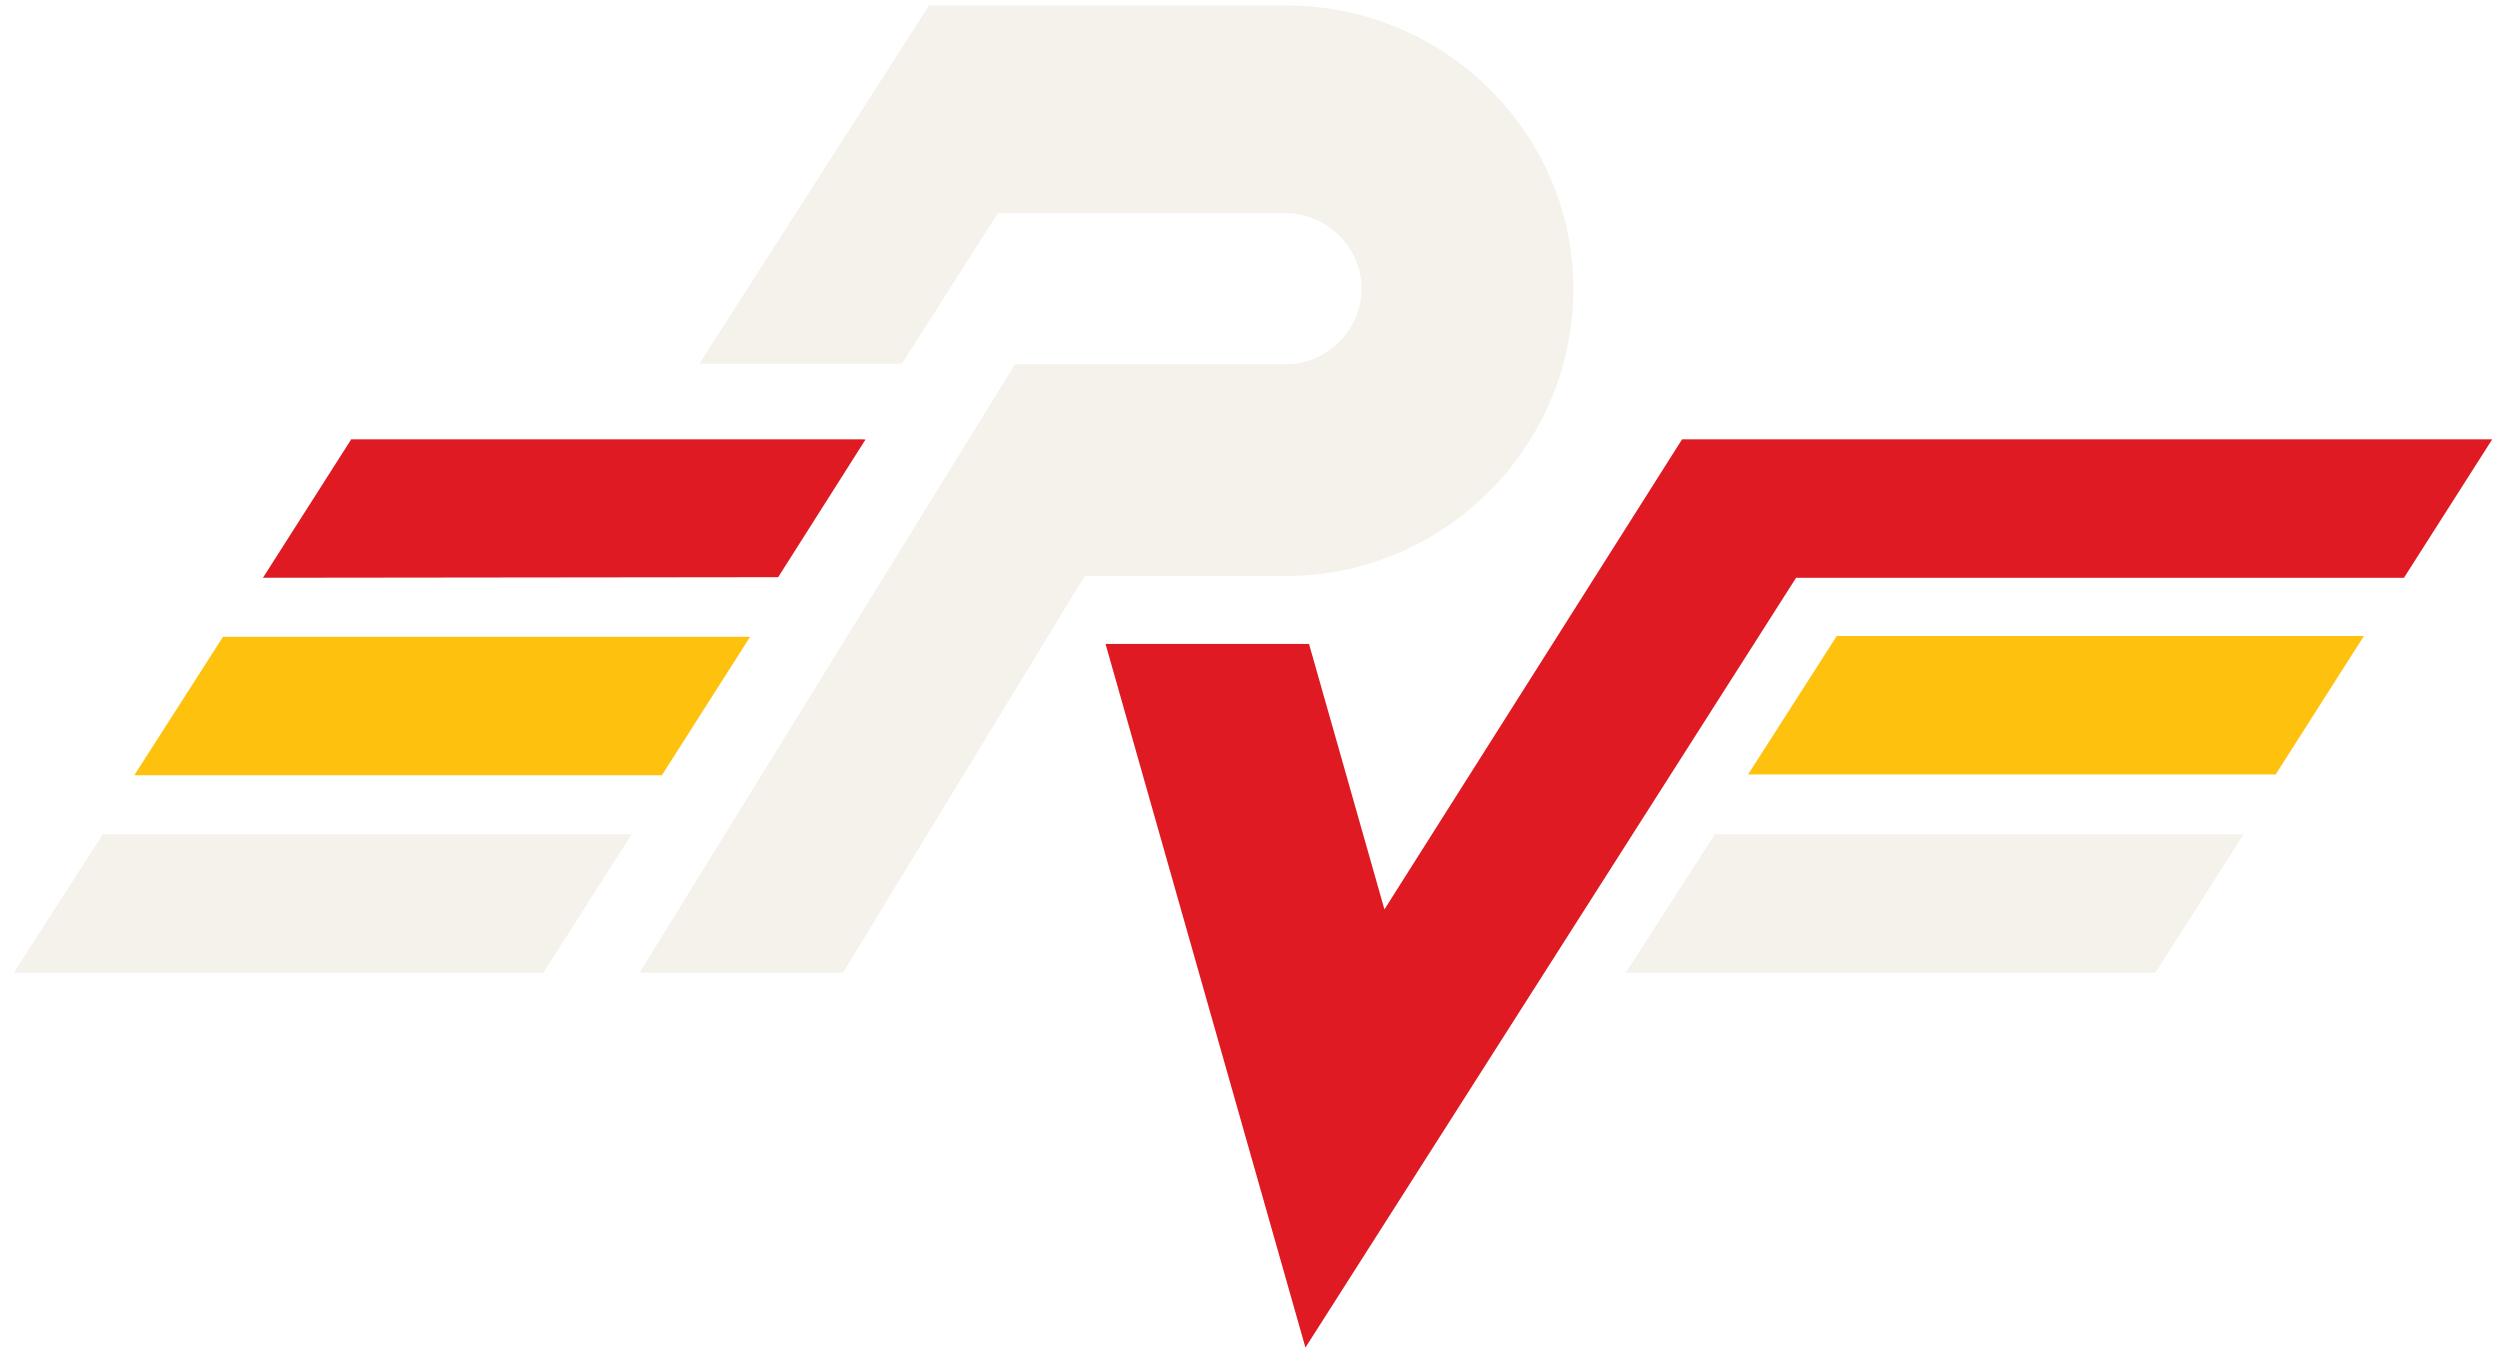
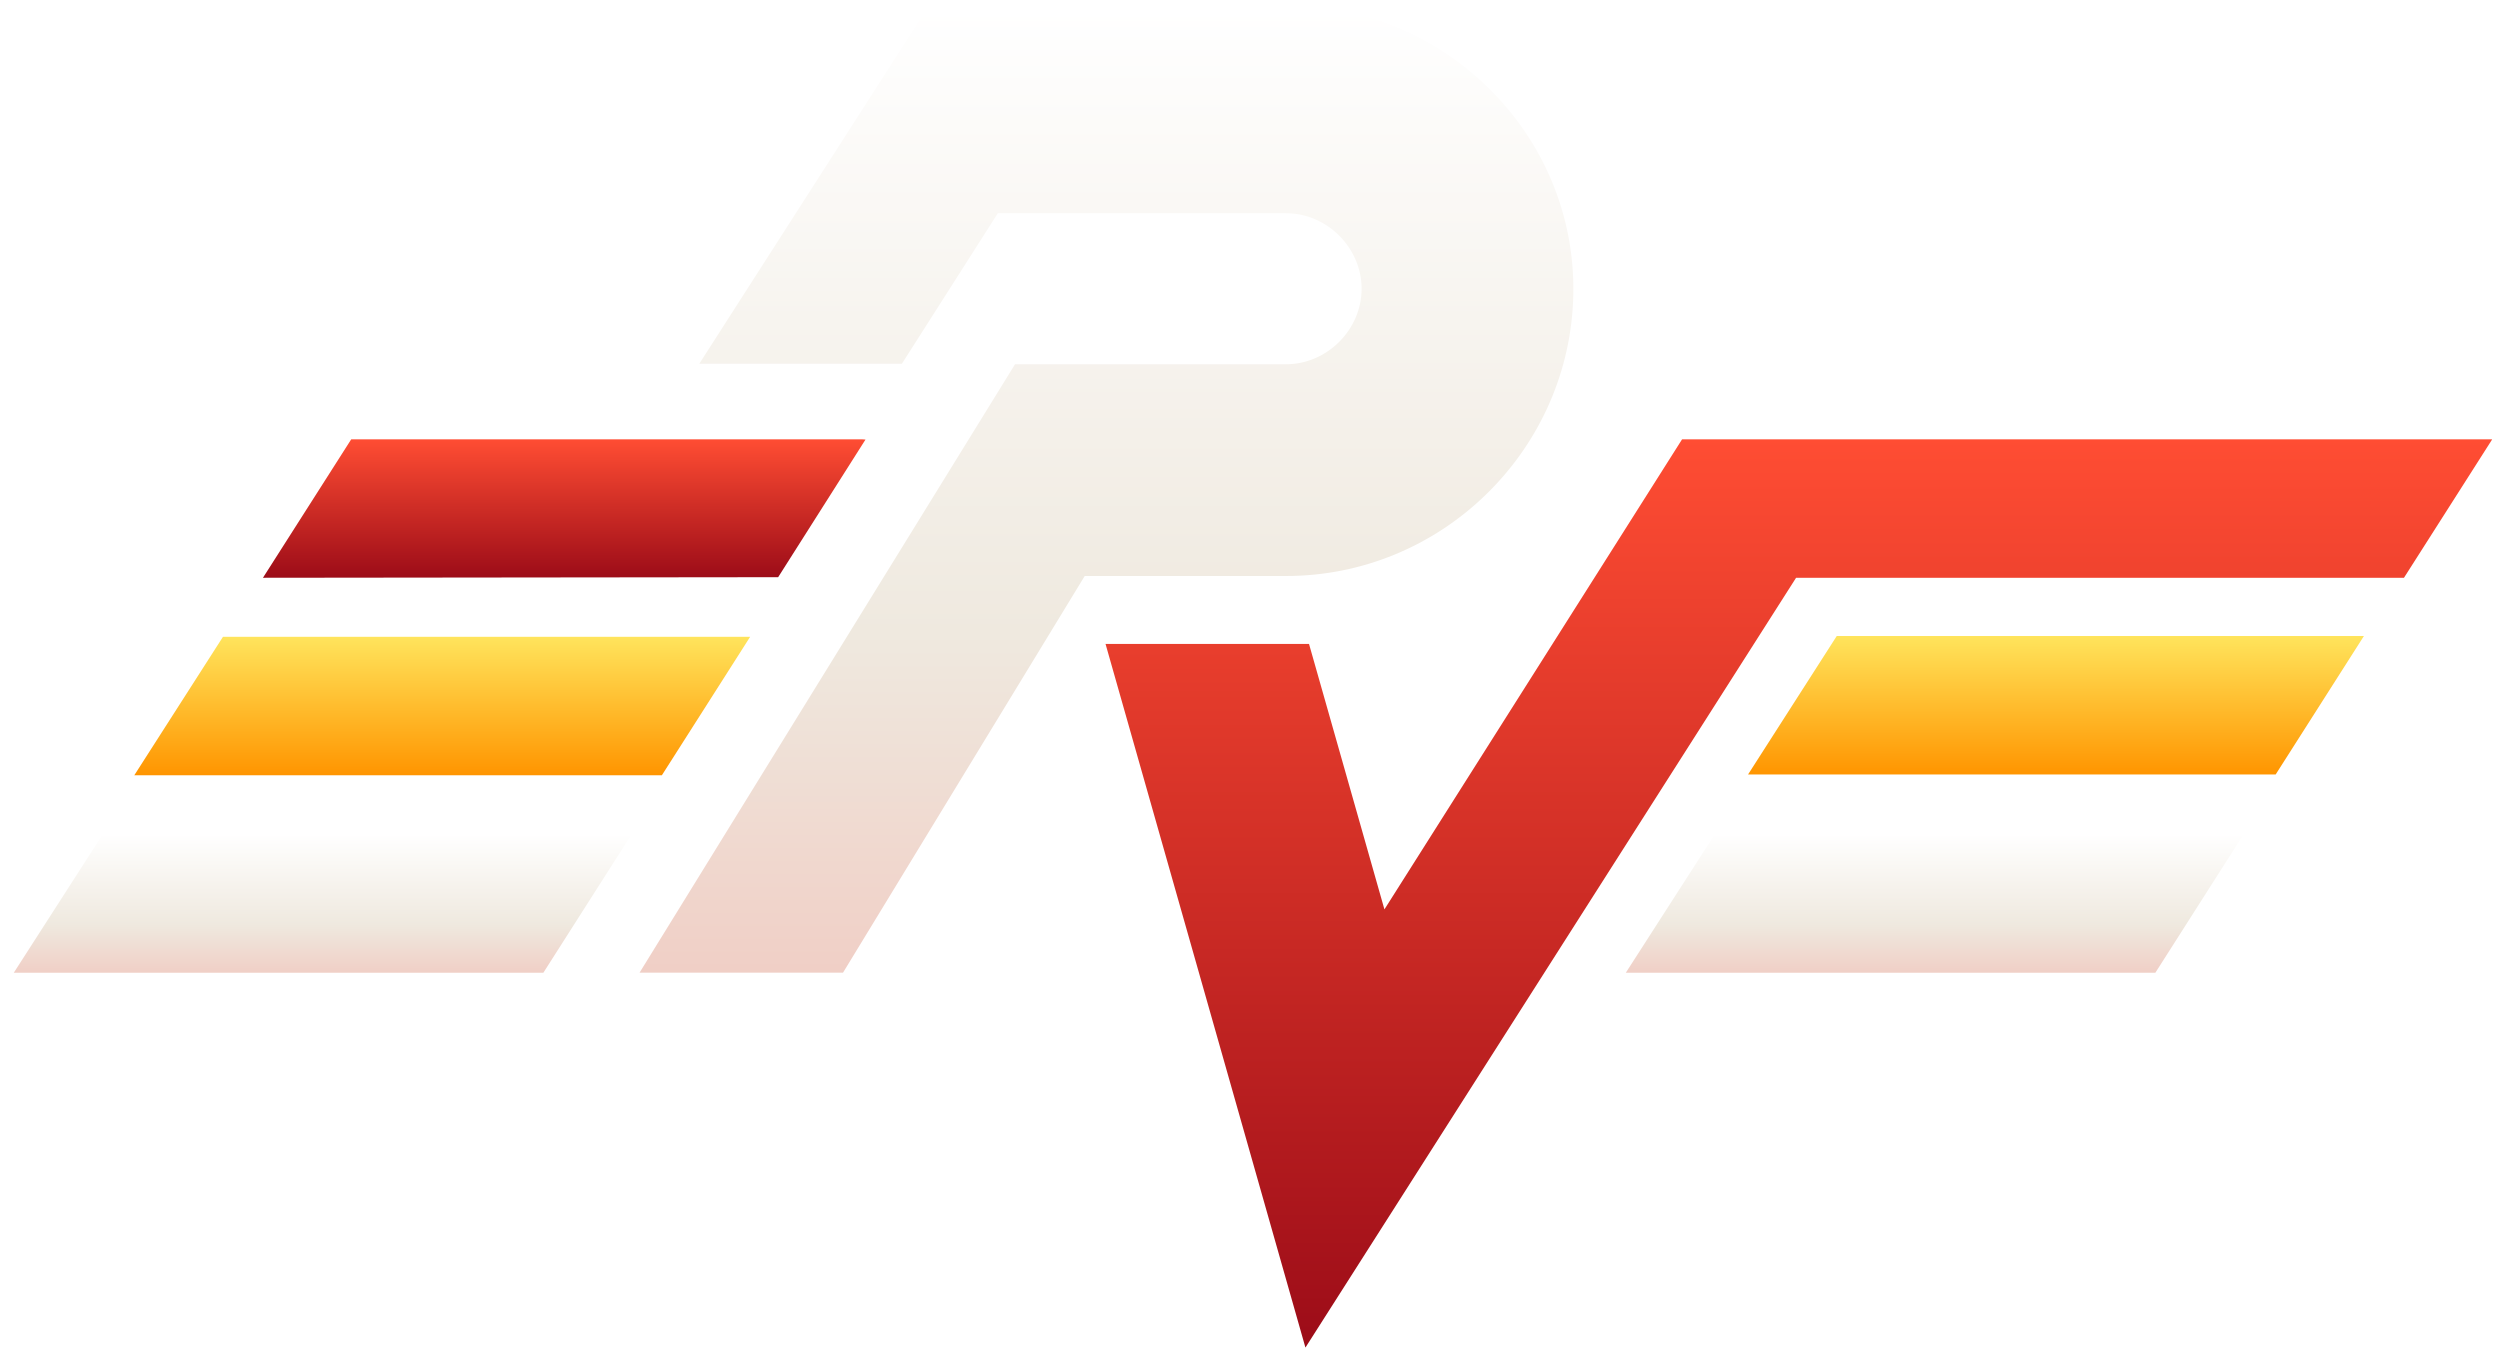
- <svg xmlns="http://www.w3.org/2000/svg" id="Layer_2" version="1.1" viewBox="0 0 944.54 509.07">
+ <svg xmlns="http://www.w3.org/2000/svg" viewBox="0 0 944.54 509.07">
  <defs>
-     <style>
-       .st0 {
-         fill: #f5f2ec;
-       }
- 
-       .st1 {
-         fill: #fec20e;
-       }
- 
-       .st2 {
-         fill: #df1a22;
-       }
-     </style>
+     <linearGradient id="pvlk" x1="0" y1="0" x2="0" y2="1">
+       <stop offset="0" stop-color="#ffffff" />
+       <stop offset="0.65" stop-color="#efe9df" />
+       <stop offset="1" stop-color="#f0cfc6" />
+     </linearGradient>
+     <linearGradient id="pvlr" x1="0" y1="0" x2="0" y2="1">
+       <stop offset="0" stop-color="#ff4d33" />
+       <stop offset="1" stop-color="#9c0c18" />
+     </linearGradient>
+     <linearGradient id="pvly" x1="0" y1="0" x2="0" y2="1">
+       <stop offset="0" stop-color="#ffe45c" />
+       <stop offset="1" stop-color="#ff9500" />
+     </linearGradient>
  </defs>
-   <g id="Layer_1-2">
-     <g>
-       <polygon class="st0" points="847.67 315.21 647.88 315.21 614.26 367.51 814.33 367.51 847.67 315.21" />
-       <polygon class="st2" points="635.51 165.99 523.06 343.58 494.57 243.3 417.69 243.3 493.19 509.06 493.25 509.07 678.59 218.29 908.26 218.29 941.5 166.14 941.54 165.99 635.51 165.99" />
-       <polygon class="st0" points="238.63 315.21 38.83 315.21 5.21 367.51 205.29 367.51 238.63 315.21" />
-       <polygon class="st1" points="283.41 240.6 84.24 240.6 50.74 292.9 250.07 292.9 283.41 240.6" />
-       <polygon class="st2" points="327 166.07 325.79 165.99 132.69 165.99 99.35 218.29 294 218.07 327 166.07" />
-       <path class="st0" d="M486.12,2.07h-135.11s-.02,0-.02.01l-86.76,135.31s0,.04.02.04h76.48s.02,0,.02-.01l36.24-56.85s.01-.01.02-.01h108.9c15.47,0,28.53,13.07,28.53,28.53s-13.07,28.53-28.53,28.53h-102.4s-.02,0-.02.01l-141.84,229.83s0,.04.02.04h76.81s.02,0,.02-.01l91.32-149.86s.01-.01.02-.01h76.07c58.02,0,105.8-46.15,108.42-103.56,2.79-61.2-46.98-111.99-108.23-111.99Z" />
-       <polygon class="st1" points="893.12 240.3 693.95 240.3 660.44 292.61 859.78 292.61 893.12 240.3" />
-     </g>
-   </g>
+   <polygon fill="url(#pvlk)" points="847.67 315.21 647.88 315.21 614.26 367.51 814.33 367.51 847.67 315.21" />
+   <polygon fill="url(#pvlr)" points="635.51 165.99 523.06 343.58 494.57 243.3 417.69 243.3 493.19 509.06 493.25 509.07 678.59 218.29 908.26 218.29 941.5 166.14 941.54 165.99 635.51 165.99" />
+   <polygon fill="url(#pvlk)" points="238.63 315.21 38.83 315.21 5.21 367.51 205.29 367.51 238.63 315.21" />
+   <polygon fill="url(#pvly)" points="283.41 240.6 84.24 240.6 50.74 292.9 250.07 292.9 283.41 240.6" />
+   <polygon fill="url(#pvlr)" points="327 166.07 325.79 165.99 132.69 165.99 99.35 218.29 294 218.07 327 166.07" />
+   <path fill="url(#pvlk)" d="M486.12,2.07h-135.11s-.02,0-.02.01l-86.76,135.31s0,.04.02.04h76.48s.02,0,.02-.01l36.24-56.85s.01-.01.02-.01h108.9c15.47,0,28.53,13.07,28.53,28.53s-13.07,28.53-28.53,28.53h-102.4s-.02,0-.02.01l-141.84,229.83s0,.04.02.04h76.81s.02,0,.02-.01l91.32-149.86s.01-.01.02-.01h76.07c58.02,0,105.8-46.15,108.42-103.56,2.79-61.2-46.98-111.99-108.23-111.99Z" />
+   <polygon fill="url(#pvly)" points="893.12 240.3 693.95 240.3 660.44 292.61 859.78 292.61 893.12 240.3" />
</svg>
